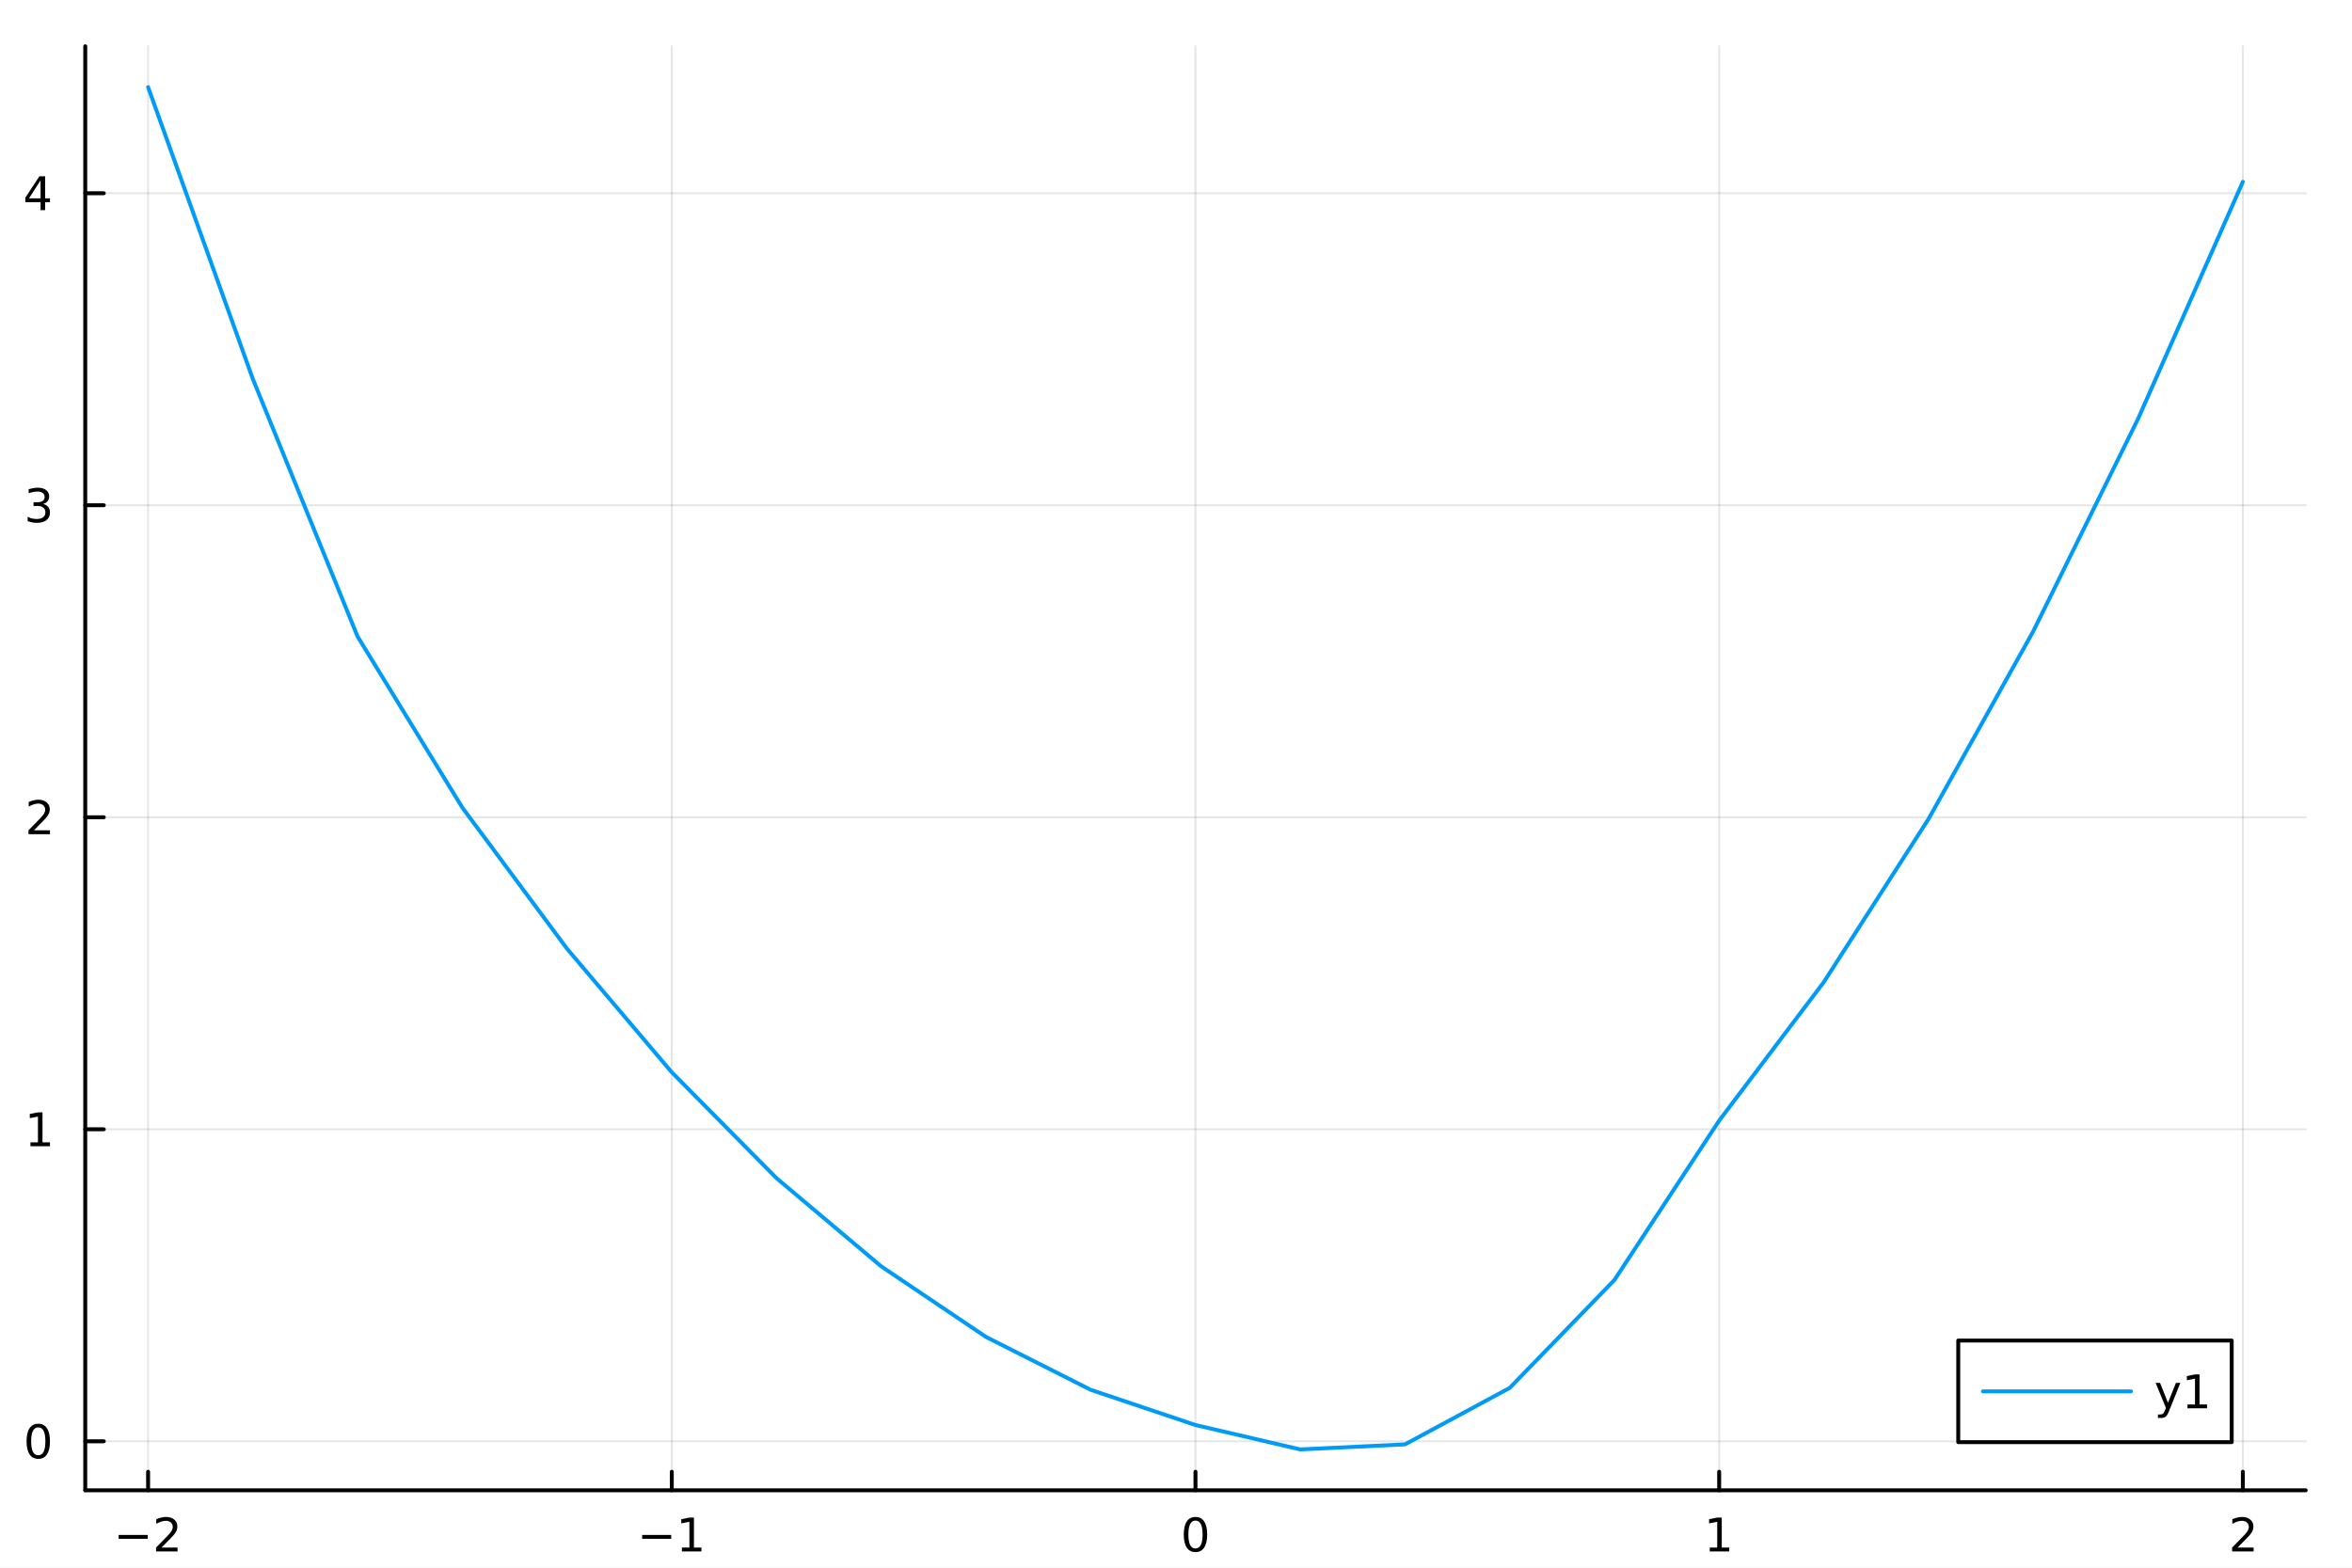
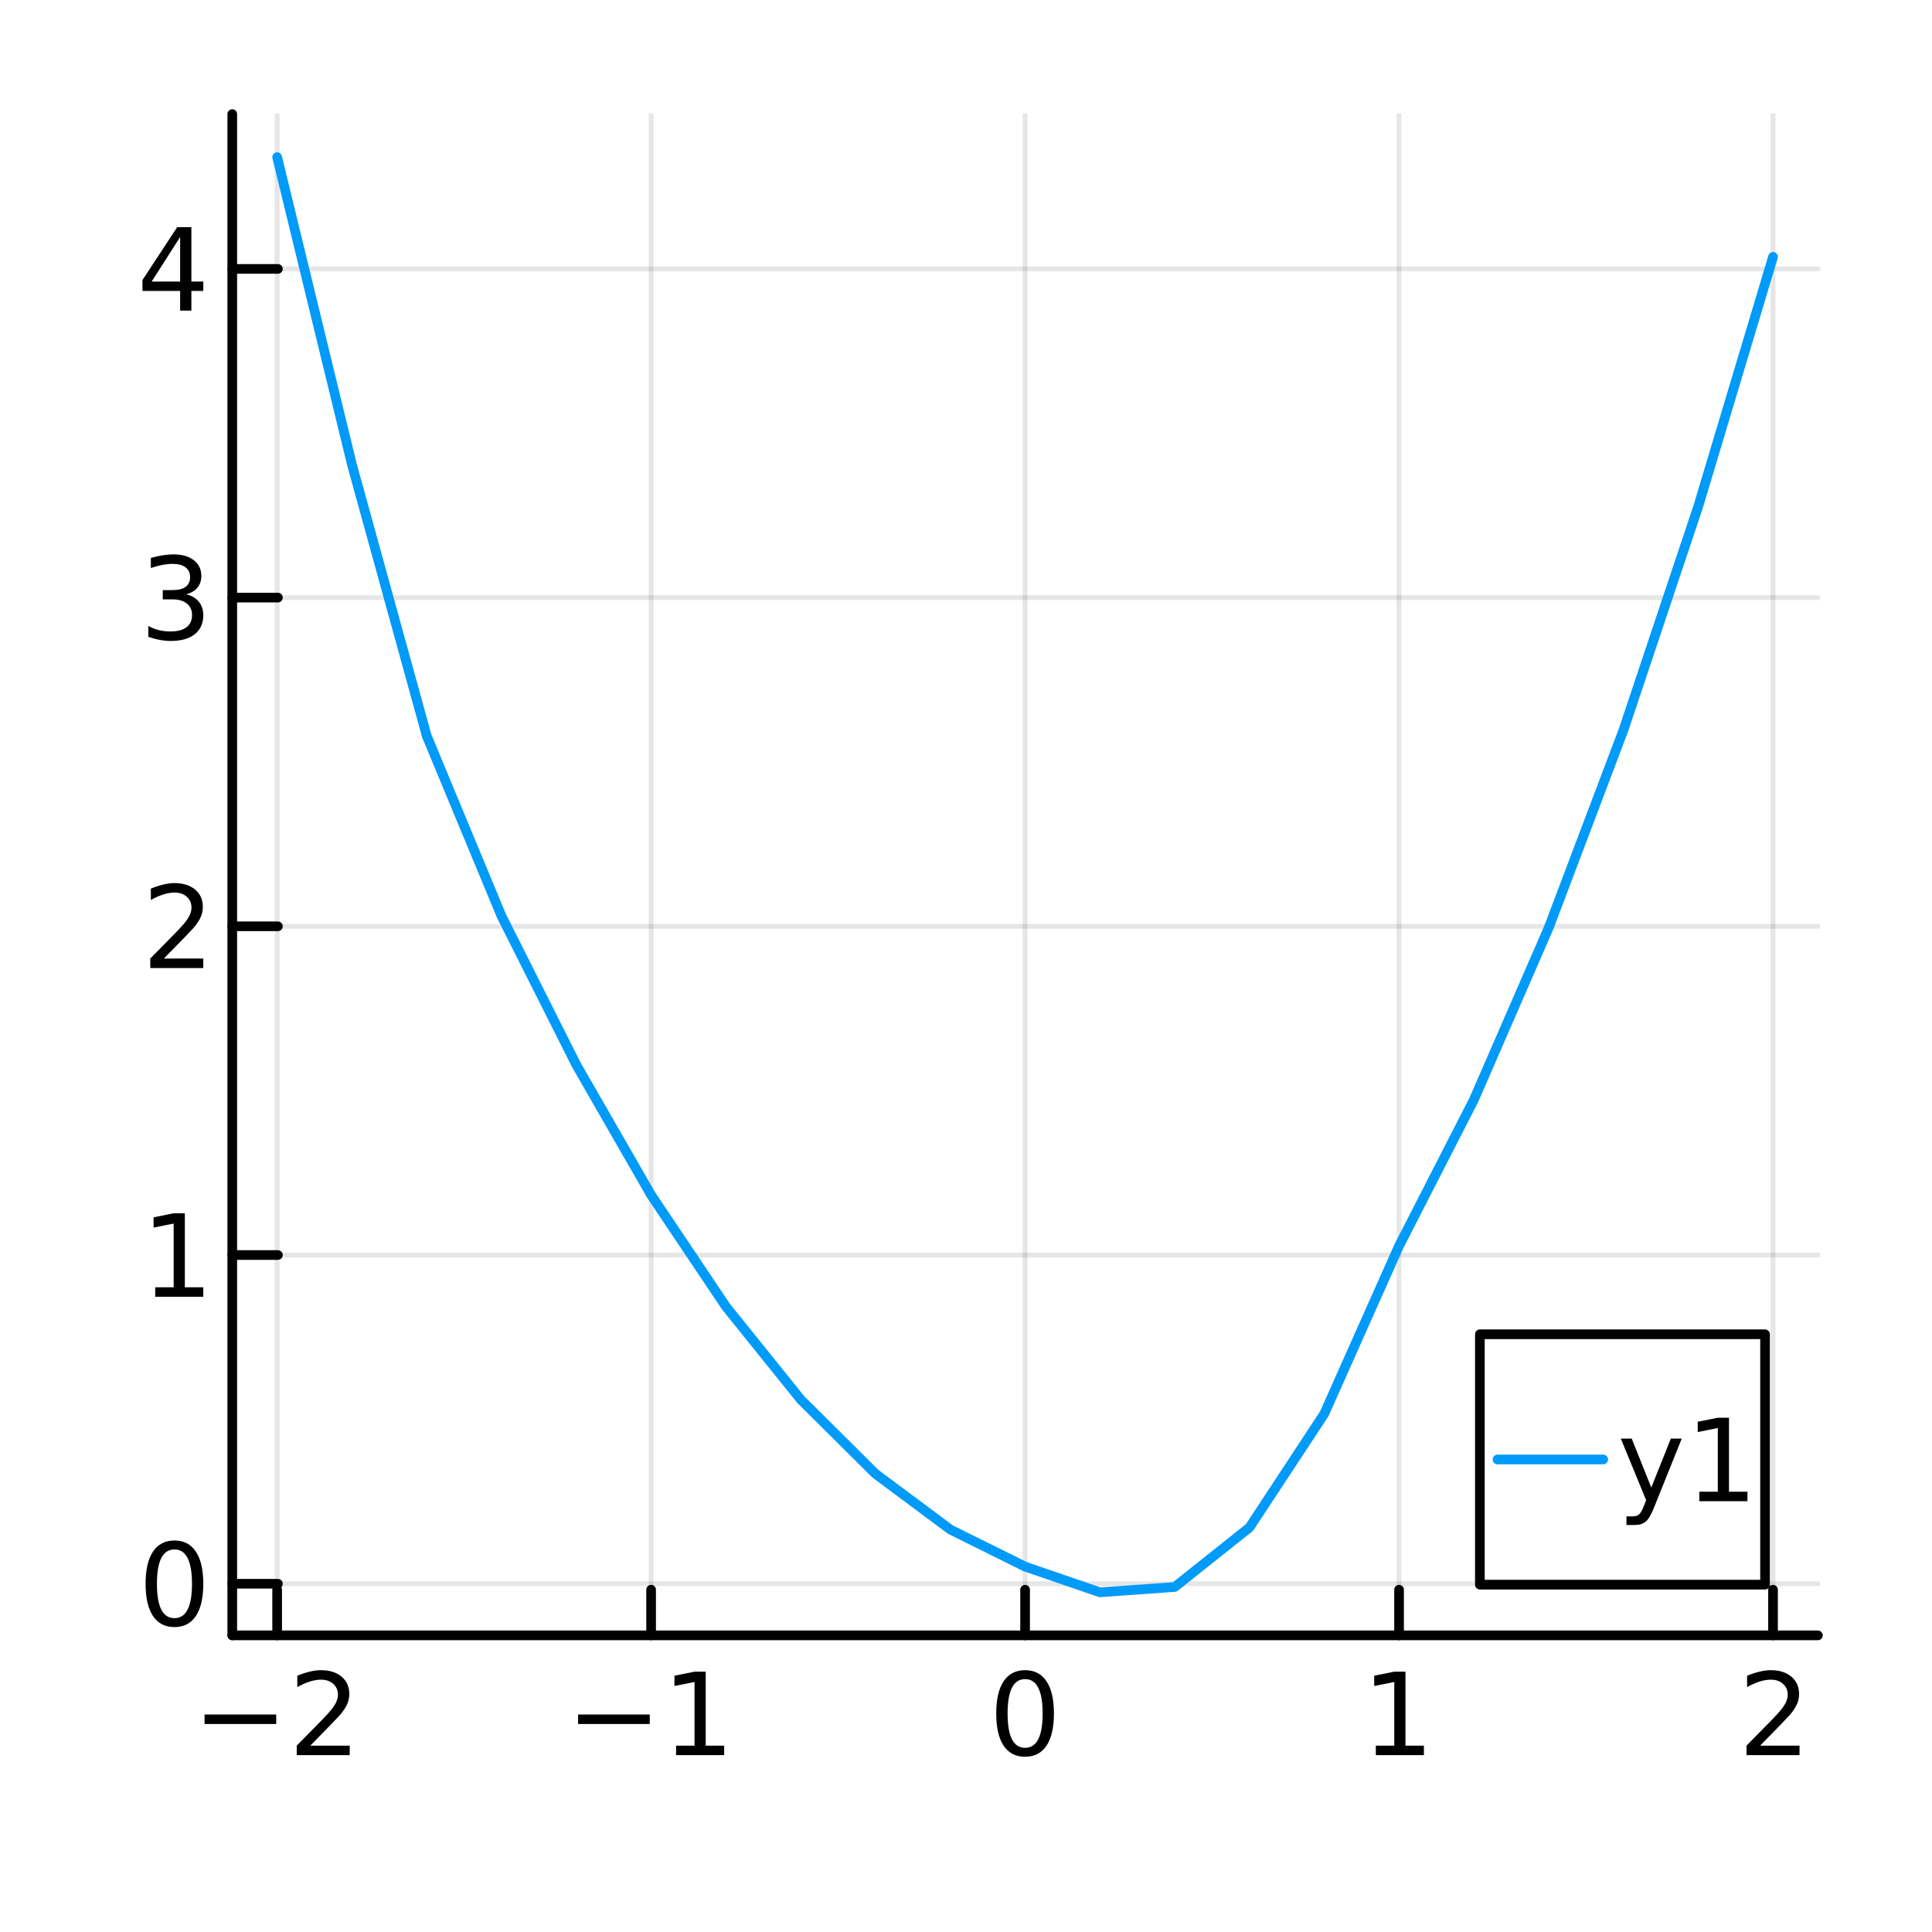
- <svg xmlns="http://www.w3.org/2000/svg" width="600" height="400" viewBox="0 0 2400 1600">
+ <svg xmlns="http://www.w3.org/2000/svg" width="200" height="200" viewBox="0 0 800 800">
  <defs>
-     <clipPath id="clip800">
-       <rect x="0" y="0" width="2400" height="1600" />
+     <clipPath id="clip060">
+       <rect x="0" y="0" width="800" height="800" />
    </clipPath>
  </defs>
-   <path clip-path="url(#clip800)" d="M0 1600 L2400 1600 L2400 0 L0 0  Z" fill="#ffffff" fill-rule="evenodd" fill-opacity="1" />
+   <path clip-path="url(#clip060)" d="M0 800 L800 800 L800 0 L0 0  Z" fill="#ffffff" fill-rule="evenodd" fill-opacity="1" />
  <defs>
-     <clipPath id="clip801">
-       <rect x="480" y="0" width="1681" height="1600" />
+     <clipPath id="clip061">
+       <rect x="160" y="80" width="561" height="561" />
    </clipPath>
  </defs>
-   <path clip-path="url(#clip800)" d="M86.992 1521.01 L2352.76 1521.01 L2352.76 47.244 L86.992 47.244  Z" fill="#ffffff" fill-rule="evenodd" fill-opacity="1" />
+   <path clip-path="url(#clip060)" d="M96.177 677.168 L752.756 677.168 L752.756 47.244 L96.177 47.244  Z" fill="#ffffff" fill-rule="evenodd" fill-opacity="1" />
  <defs>
-     <clipPath id="clip802">
-       <rect x="86" y="47" width="2267" height="1475" />
+     <clipPath id="clip062">
+       <rect x="96" y="47" width="658" height="631" />
    </clipPath>
  </defs>
-   <polyline clip-path="url(#clip802)" style="stroke:#000000; stroke-linecap:round; stroke-linejoin:round; stroke-width:2; stroke-opacity:0.1; fill:none" points="151.118,1521.01 151.118,47.244 " />
-   <polyline clip-path="url(#clip802)" style="stroke:#000000; stroke-linecap:round; stroke-linejoin:round; stroke-width:2; stroke-opacity:0.1; fill:none" points="685.496,1521.01 685.496,47.244 " />
-   <polyline clip-path="url(#clip802)" style="stroke:#000000; stroke-linecap:round; stroke-linejoin:round; stroke-width:2; stroke-opacity:0.1; fill:none" points="1219.87,1521.01 1219.87,47.244 " />
-   <polyline clip-path="url(#clip802)" style="stroke:#000000; stroke-linecap:round; stroke-linejoin:round; stroke-width:2; stroke-opacity:0.1; fill:none" points="1754.25,1521.01 1754.25,47.244 " />
-   <polyline clip-path="url(#clip802)" style="stroke:#000000; stroke-linecap:round; stroke-linejoin:round; stroke-width:2; stroke-opacity:0.1; fill:none" points="2288.63,1521.01 2288.63,47.244 " />
-   <polyline clip-path="url(#clip800)" style="stroke:#000000; stroke-linecap:round; stroke-linejoin:round; stroke-width:4; stroke-opacity:1; fill:none" points="86.992,1521.01 2352.76,1521.01 " />
-   <polyline clip-path="url(#clip800)" style="stroke:#000000; stroke-linecap:round; stroke-linejoin:round; stroke-width:4; stroke-opacity:1; fill:none" points="151.118,1521.01 151.118,1502.11 " />
-   <polyline clip-path="url(#clip800)" style="stroke:#000000; stroke-linecap:round; stroke-linejoin:round; stroke-width:4; stroke-opacity:1; fill:none" points="685.496,1521.01 685.496,1502.11 " />
-   <polyline clip-path="url(#clip800)" style="stroke:#000000; stroke-linecap:round; stroke-linejoin:round; stroke-width:4; stroke-opacity:1; fill:none" points="1219.87,1521.01 1219.87,1502.11 " />
-   <polyline clip-path="url(#clip800)" style="stroke:#000000; stroke-linecap:round; stroke-linejoin:round; stroke-width:4; stroke-opacity:1; fill:none" points="1754.25,1521.01 1754.25,1502.11 " />
-   <polyline clip-path="url(#clip800)" style="stroke:#000000; stroke-linecap:round; stroke-linejoin:round; stroke-width:4; stroke-opacity:1; fill:none" points="2288.63,1521.01 2288.63,1502.11 " />
-   <path clip-path="url(#clip800)" d="M121.06 1566.58 L150.736 1566.58 L150.736 1570.51 L121.06 1570.51 L121.06 1566.58 Z" fill="#000000" fill-rule="nonzero" fill-opacity="1" />
-   <path clip-path="url(#clip800)" d="M164.856 1579.47 L181.175 1579.47 L181.175 1583.41 L159.231 1583.41 L159.231 1579.47 Q161.893 1576.72 166.476 1572.09 Q171.083 1567.44 172.263 1566.09 Q174.509 1563.57 175.388 1561.83 Q176.291 1560.07 176.291 1558.38 Q176.291 1555.63 174.347 1553.89 Q172.425 1552.16 169.323 1552.16 Q167.124 1552.16 164.671 1552.92 Q162.24 1553.69 159.462 1555.24 L159.462 1550.51 Q162.286 1549.38 164.74 1548.8 Q167.194 1548.22 169.231 1548.22 Q174.601 1548.22 177.796 1550.91 Q180.99 1553.59 180.99 1558.08 Q180.99 1560.21 180.18 1562.13 Q179.393 1564.03 177.286 1566.63 Q176.708 1567.3 173.606 1570.51 Q170.504 1573.71 164.856 1579.47 Z" fill="#000000" fill-rule="nonzero" fill-opacity="1" />
-   <path clip-path="url(#clip800)" d="M655.253 1566.58 L684.929 1566.58 L684.929 1570.51 L655.253 1570.51 L655.253 1566.58 Z" fill="#000000" fill-rule="nonzero" fill-opacity="1" />
-   <path clip-path="url(#clip800)" d="M695.831 1579.47 L703.47 1579.47 L703.47 1553.11 L695.16 1554.77 L695.16 1550.51 L703.424 1548.85 L708.1 1548.85 L708.1 1579.47 L715.739 1579.47 L715.739 1583.41 L695.831 1583.41 L695.831 1579.47 Z" fill="#000000" fill-rule="nonzero" fill-opacity="1" />
-   <path clip-path="url(#clip800)" d="M1219.87 1551.93 Q1216.26 1551.93 1214.43 1555.49 Q1212.63 1559.03 1212.63 1566.16 Q1212.63 1573.27 1214.43 1576.83 Q1216.26 1580.38 1219.87 1580.38 Q1223.51 1580.38 1225.31 1576.83 Q1227.14 1573.27 1227.14 1566.16 Q1227.14 1559.03 1225.31 1555.49 Q1223.51 1551.93 1219.87 1551.93 M1219.87 1548.22 Q1225.68 1548.22 1228.74 1552.83 Q1231.82 1557.41 1231.82 1566.16 Q1231.82 1574.89 1228.74 1579.5 Q1225.68 1584.08 1219.87 1584.08 Q1214.06 1584.08 1210.99 1579.5 Q1207.93 1574.89 1207.93 1566.16 Q1207.93 1557.41 1210.99 1552.83 Q1214.06 1548.22 1219.87 1548.22 Z" fill="#000000" fill-rule="nonzero" fill-opacity="1" />
-   <path clip-path="url(#clip800)" d="M1744.63 1579.47 L1752.27 1579.47 L1752.27 1553.11 L1743.96 1554.77 L1743.96 1550.51 L1752.23 1548.85 L1756.9 1548.85 L1756.9 1579.47 L1764.54 1579.47 L1764.54 1583.41 L1744.63 1583.41 L1744.63 1579.47 Z" fill="#000000" fill-rule="nonzero" fill-opacity="1" />
-   <path clip-path="url(#clip800)" d="M2283.28 1579.47 L2299.6 1579.47 L2299.6 1583.41 L2277.66 1583.41 L2277.66 1579.47 Q2280.32 1576.72 2284.9 1572.09 Q2289.51 1567.44 2290.69 1566.09 Q2292.94 1563.57 2293.82 1561.83 Q2294.72 1560.07 2294.72 1558.38 Q2294.72 1555.63 2292.77 1553.89 Q2290.85 1552.16 2287.75 1552.16 Q2285.55 1552.16 2283.1 1552.92 Q2280.67 1553.69 2277.89 1555.24 L2277.89 1550.51 Q2280.71 1549.38 2283.17 1548.8 Q2285.62 1548.22 2287.66 1548.22 Q2293.03 1548.22 2296.22 1550.91 Q2299.42 1553.59 2299.42 1558.08 Q2299.42 1560.21 2298.61 1562.13 Q2297.82 1564.03 2295.71 1566.63 Q2295.14 1567.3 2292.03 1570.51 Q2288.93 1573.71 2283.28 1579.47 Z" fill="#000000" fill-rule="nonzero" fill-opacity="1" />
-   <polyline clip-path="url(#clip802)" style="stroke:#000000; stroke-linecap:round; stroke-linejoin:round; stroke-width:2; stroke-opacity:0.1; fill:none" points="86.992,1471 2352.76,1471 " />
-   <polyline clip-path="url(#clip802)" style="stroke:#000000; stroke-linecap:round; stroke-linejoin:round; stroke-width:2; stroke-opacity:0.1; fill:none" points="86.992,1152.55 2352.76,1152.55 " />
-   <polyline clip-path="url(#clip802)" style="stroke:#000000; stroke-linecap:round; stroke-linejoin:round; stroke-width:2; stroke-opacity:0.1; fill:none" points="86.992,834.105 2352.76,834.105 " />
-   <polyline clip-path="url(#clip802)" style="stroke:#000000; stroke-linecap:round; stroke-linejoin:round; stroke-width:2; stroke-opacity:0.1; fill:none" points="86.992,515.66 2352.76,515.66 " />
-   <polyline clip-path="url(#clip802)" style="stroke:#000000; stroke-linecap:round; stroke-linejoin:round; stroke-width:2; stroke-opacity:0.1; fill:none" points="86.992,197.214 2352.76,197.214 " />
-   <polyline clip-path="url(#clip800)" style="stroke:#000000; stroke-linecap:round; stroke-linejoin:round; stroke-width:4; stroke-opacity:1; fill:none" points="86.992,1521.01 86.992,47.244 " />
-   <polyline clip-path="url(#clip800)" style="stroke:#000000; stroke-linecap:round; stroke-linejoin:round; stroke-width:4; stroke-opacity:1; fill:none" points="86.992,1471 105.89,1471 " />
-   <polyline clip-path="url(#clip800)" style="stroke:#000000; stroke-linecap:round; stroke-linejoin:round; stroke-width:4; stroke-opacity:1; fill:none" points="86.992,1152.55 105.89,1152.55 " />
-   <polyline clip-path="url(#clip800)" style="stroke:#000000; stroke-linecap:round; stroke-linejoin:round; stroke-width:4; stroke-opacity:1; fill:none" points="86.992,834.105 105.89,834.105 " />
-   <polyline clip-path="url(#clip800)" style="stroke:#000000; stroke-linecap:round; stroke-linejoin:round; stroke-width:4; stroke-opacity:1; fill:none" points="86.992,515.66 105.89,515.66 " />
-   <polyline clip-path="url(#clip800)" style="stroke:#000000; stroke-linecap:round; stroke-linejoin:round; stroke-width:4; stroke-opacity:1; fill:none" points="86.992,197.214 105.89,197.214 " />
-   <path clip-path="url(#clip800)" d="M39.048 1456.8 Q35.437 1456.8 33.608 1460.36 Q31.802 1463.9 31.802 1471.03 Q31.802 1478.14 33.608 1481.7 Q35.437 1485.24 39.048 1485.24 Q42.682 1485.24 44.487 1481.7 Q46.316 1478.14 46.316 1471.03 Q46.316 1463.9 44.487 1460.36 Q42.682 1456.8 39.048 1456.8 M39.048 1453.09 Q44.858 1453.09 47.913 1457.7 Q50.992 1462.28 50.992 1471.03 Q50.992 1479.76 47.913 1484.36 Q44.858 1488.95 39.048 1488.95 Q33.238 1488.95 30.159 1484.36 Q27.103 1479.76 27.103 1471.03 Q27.103 1462.28 30.159 1457.7 Q33.238 1453.09 39.048 1453.09 Z" fill="#000000" fill-rule="nonzero" fill-opacity="1" />
-   <path clip-path="url(#clip800)" d="M31.085 1165.9 L38.724 1165.9 L38.724 1139.53 L30.413 1141.2 L30.413 1136.94 L38.677 1135.27 L43.353 1135.27 L43.353 1165.9 L50.992 1165.9 L50.992 1169.83 L31.085 1169.83 L31.085 1165.9 Z" fill="#000000" fill-rule="nonzero" fill-opacity="1" />
-   <path clip-path="url(#clip800)" d="M34.673 847.45 L50.992 847.45 L50.992 851.385 L29.048 851.385 L29.048 847.45 Q31.71 844.696 36.293 840.066 Q40.9 835.413 42.08 834.071 Q44.325 831.547 45.205 829.811 Q46.108 828.052 46.108 826.362 Q46.108 823.608 44.163 821.872 Q42.242 820.136 39.14 820.136 Q36.941 820.136 34.488 820.899 Q32.057 821.663 29.279 823.214 L29.279 818.492 Q32.103 817.358 34.557 816.779 Q37.011 816.2 39.048 816.2 Q44.418 816.2 47.612 818.886 Q50.807 821.571 50.807 826.061 Q50.807 828.191 49.997 830.112 Q49.21 832.01 47.103 834.603 Q46.525 835.274 43.423 838.492 Q40.321 841.686 34.673 847.45 Z" fill="#000000" fill-rule="nonzero" fill-opacity="1" />
-   <path clip-path="url(#clip800)" d="M43.862 514.306 Q47.219 515.023 49.094 517.292 Q50.992 519.56 50.992 522.893 Q50.992 528.009 47.474 530.81 Q43.955 533.611 37.474 533.611 Q35.298 533.611 32.983 533.171 Q30.691 532.755 28.238 531.898 L28.238 527.384 Q30.182 528.518 32.497 529.097 Q34.812 529.676 37.335 529.676 Q41.733 529.676 44.025 527.94 Q46.339 526.204 46.339 522.893 Q46.339 519.838 44.187 518.125 Q42.057 516.389 38.238 516.389 L34.21 516.389 L34.21 512.546 L38.423 512.546 Q41.872 512.546 43.7 511.181 Q45.529 509.792 45.529 507.199 Q45.529 504.537 43.631 503.125 Q41.756 501.69 38.238 501.69 Q36.316 501.69 34.117 502.107 Q31.918 502.523 29.279 503.403 L29.279 499.236 Q31.941 498.495 34.256 498.125 Q36.594 497.755 38.654 497.755 Q43.978 497.755 47.08 500.185 Q50.182 502.593 50.182 506.713 Q50.182 509.583 48.538 511.574 Q46.895 513.542 43.862 514.306 Z" fill="#000000" fill-rule="nonzero" fill-opacity="1" />
-   <path clip-path="url(#clip800)" d="M41.409 184.008 L29.603 202.457 L41.409 202.457 L41.409 184.008 M40.182 179.934 L46.062 179.934 L46.062 202.457 L50.992 202.457 L50.992 206.346 L46.062 206.346 L46.062 214.494 L41.409 214.494 L41.409 206.346 L25.807 206.346 L25.807 201.832 L40.182 179.934 Z" fill="#000000" fill-rule="nonzero" fill-opacity="1" />
-   <polyline clip-path="url(#clip802)" style="stroke:#009af9; stroke-linecap:round; stroke-linejoin:round; stroke-width:4; stroke-opacity:1; fill:none" points="151.118,88.954 257.993,386.744 364.869,649.621 471.744,824.191 578.62,968.312 685.496,1094.4 792.371,1202.46 899.247,1292.5 1006.12,1364.5 1113,1418.47 1219.87,1454.41 1326.75,1479.3 1433.63,1474.16 1540.5,1416.52 1647.38,1306.37 1754.25,1143.71 1861.13,1002.19 1968,835.646 2074.88,644.024 2181.75,427.326 2288.63,185.551 " />
-   <path clip-path="url(#clip800)" d="M1998.22 1471.88 L2277.23 1471.88 L2277.23 1368.2 L1998.22 1368.2  Z" fill="#ffffff" fill-rule="evenodd" fill-opacity="1" />
-   <polyline clip-path="url(#clip800)" style="stroke:#000000; stroke-linecap:round; stroke-linejoin:round; stroke-width:4; stroke-opacity:1; fill:none" points="1998.22,1471.88 2277.23,1471.88 2277.23,1368.2 1998.22,1368.2 1998.22,1471.88 " />
-   <polyline clip-path="url(#clip800)" style="stroke:#009af9; stroke-linecap:round; stroke-linejoin:round; stroke-width:4; stroke-opacity:1; fill:none" points="2023.4,1420.04 2174.45,1420.04 " />
-   <path clip-path="url(#clip800)" d="M2213.47 1439.73 Q2211.66 1444.36 2209.95 1445.77 Q2208.24 1447.18 2205.37 1447.18 L2201.96 1447.18 L2201.96 1443.62 L2204.46 1443.62 Q2206.22 1443.62 2207.19 1442.79 Q2208.17 1441.95 2209.35 1438.85 L2210.11 1436.91 L2199.63 1411.4 L2204.14 1411.4 L2212.24 1431.67 L2220.34 1411.4 L2224.86 1411.4 L2213.47 1439.73 Z" fill="#000000" fill-rule="nonzero" fill-opacity="1" />
-   <path clip-path="url(#clip800)" d="M2232.15 1433.39 L2239.79 1433.39 L2239.79 1407.02 L2231.48 1408.69 L2231.48 1404.43 L2239.74 1402.76 L2244.42 1402.76 L2244.42 1433.39 L2252.06 1433.39 L2252.06 1437.32 L2232.15 1437.32 L2232.15 1433.39 Z" fill="#000000" fill-rule="nonzero" fill-opacity="1" />
+   <polyline clip-path="url(#clip062)" style="stroke:#000000; stroke-linecap:round; stroke-linejoin:round; stroke-width:2; stroke-opacity:0.1; fill:none" points="114.76,677.168 114.76,47.244 " />
+   <polyline clip-path="url(#clip062)" style="stroke:#000000; stroke-linecap:round; stroke-linejoin:round; stroke-width:2; stroke-opacity:0.1; fill:none" points="269.613,677.168 269.613,47.244 " />
+   <polyline clip-path="url(#clip062)" style="stroke:#000000; stroke-linecap:round; stroke-linejoin:round; stroke-width:2; stroke-opacity:0.1; fill:none" points="424.467,677.168 424.467,47.244 " />
+   <polyline clip-path="url(#clip062)" style="stroke:#000000; stroke-linecap:round; stroke-linejoin:round; stroke-width:2; stroke-opacity:0.1; fill:none" points="579.32,677.168 579.32,47.244 " />
+   <polyline clip-path="url(#clip062)" style="stroke:#000000; stroke-linecap:round; stroke-linejoin:round; stroke-width:2; stroke-opacity:0.1; fill:none" points="734.173,677.168 734.173,47.244 " />
+   <polyline clip-path="url(#clip060)" style="stroke:#000000; stroke-linecap:round; stroke-linejoin:round; stroke-width:4; stroke-opacity:1; fill:none" points="96.177,677.168 752.756,677.168 " />
+   <polyline clip-path="url(#clip060)" style="stroke:#000000; stroke-linecap:round; stroke-linejoin:round; stroke-width:4; stroke-opacity:1; fill:none" points="114.76,677.168 114.76,658.27 " />
+   <polyline clip-path="url(#clip060)" style="stroke:#000000; stroke-linecap:round; stroke-linejoin:round; stroke-width:4; stroke-opacity:1; fill:none" points="269.613,677.168 269.613,658.27 " />
+   <polyline clip-path="url(#clip060)" style="stroke:#000000; stroke-linecap:round; stroke-linejoin:round; stroke-width:4; stroke-opacity:1; fill:none" points="424.467,677.168 424.467,658.27 " />
+   <polyline clip-path="url(#clip060)" style="stroke:#000000; stroke-linecap:round; stroke-linejoin:round; stroke-width:4; stroke-opacity:1; fill:none" points="579.32,677.168 579.32,658.27 " />
+   <polyline clip-path="url(#clip060)" style="stroke:#000000; stroke-linecap:round; stroke-linejoin:round; stroke-width:4; stroke-opacity:1; fill:none" points="734.173,677.168 734.173,658.27 " />
+   <path clip-path="url(#clip060)" d="M84.702 709.939 L114.378 709.939 L114.378 713.874 L84.702 713.874 L84.702 709.939 Z" fill="#000000" fill-rule="nonzero" fill-opacity="1" />
+   <path clip-path="url(#clip060)" d="M128.498 722.833 L144.817 722.833 L144.817 726.768 L122.873 726.768 L122.873 722.833 Q125.535 720.078 130.118 715.448 Q134.725 710.796 135.905 709.453 Q138.151 706.93 139.03 705.194 Q139.933 703.435 139.933 701.745 Q139.933 698.99 137.989 697.254 Q136.067 695.518 132.966 695.518 Q130.766 695.518 128.313 696.282 Q125.882 697.046 123.104 698.597 L123.104 693.875 Q125.929 692.74 128.382 692.162 Q130.836 691.583 132.873 691.583 Q138.243 691.583 141.438 694.268 Q144.632 696.953 144.632 701.444 Q144.632 703.574 143.822 705.495 Q143.035 707.393 140.928 709.986 Q140.35 710.657 137.248 713.874 Q134.146 717.069 128.498 722.833 Z" fill="#000000" fill-rule="nonzero" fill-opacity="1" />
+   <path clip-path="url(#clip060)" d="M239.37 709.939 L269.046 709.939 L269.046 713.874 L239.37 713.874 L239.37 709.939 Z" fill="#000000" fill-rule="nonzero" fill-opacity="1" />
+   <path clip-path="url(#clip060)" d="M279.949 722.833 L287.588 722.833 L287.588 696.467 L279.277 698.134 L279.277 693.875 L287.541 692.208 L292.217 692.208 L292.217 722.833 L299.856 722.833 L299.856 726.768 L279.949 726.768 L279.949 722.833 Z" fill="#000000" fill-rule="nonzero" fill-opacity="1" />
+   <path clip-path="url(#clip060)" d="M424.467 695.287 Q420.855 695.287 419.027 698.851 Q417.221 702.393 417.221 709.523 Q417.221 716.629 419.027 720.194 Q420.855 723.735 424.467 723.735 Q428.101 723.735 429.906 720.194 Q431.735 716.629 431.735 709.523 Q431.735 702.393 429.906 698.851 Q428.101 695.287 424.467 695.287 M424.467 691.583 Q430.277 691.583 433.332 696.189 Q436.411 700.773 436.411 709.523 Q436.411 718.249 433.332 722.856 Q430.277 727.439 424.467 727.439 Q418.656 727.439 415.578 722.856 Q412.522 718.249 412.522 709.523 Q412.522 700.773 415.578 696.189 Q418.656 691.583 424.467 691.583 Z" fill="#000000" fill-rule="nonzero" fill-opacity="1" />
+   <path clip-path="url(#clip060)" d="M569.702 722.833 L577.341 722.833 L577.341 696.467 L569.031 698.134 L569.031 693.875 L577.295 692.208 L581.97 692.208 L581.97 722.833 L589.609 722.833 L589.609 726.768 L569.702 726.768 L569.702 722.833 Z" fill="#000000" fill-rule="nonzero" fill-opacity="1" />
+   <path clip-path="url(#clip060)" d="M728.826 722.833 L745.146 722.833 L745.146 726.768 L723.201 726.768 L723.201 722.833 Q725.863 720.078 730.447 715.448 Q735.053 710.796 736.234 709.453 Q738.479 706.93 739.359 705.194 Q740.261 703.435 740.261 701.745 Q740.261 698.99 738.317 697.254 Q736.396 695.518 733.294 695.518 Q731.095 695.518 728.641 696.282 Q726.211 697.046 723.433 698.597 L723.433 693.875 Q726.257 692.74 728.711 692.162 Q731.164 691.583 733.201 691.583 Q738.572 691.583 741.766 694.268 Q744.96 696.953 744.96 701.444 Q744.96 703.574 744.15 705.495 Q743.363 707.393 741.257 709.986 Q740.678 710.657 737.576 713.874 Q734.474 717.069 728.826 722.833 Z" fill="#000000" fill-rule="nonzero" fill-opacity="1" />
+   <polyline clip-path="url(#clip062)" style="stroke:#000000; stroke-linecap:round; stroke-linejoin:round; stroke-width:2; stroke-opacity:0.1; fill:none" points="96.177,655.792 752.756,655.792 " />
+   <polyline clip-path="url(#clip062)" style="stroke:#000000; stroke-linecap:round; stroke-linejoin:round; stroke-width:2; stroke-opacity:0.1; fill:none" points="96.177,519.68 752.756,519.68 " />
+   <polyline clip-path="url(#clip062)" style="stroke:#000000; stroke-linecap:round; stroke-linejoin:round; stroke-width:2; stroke-opacity:0.1; fill:none" points="96.177,383.568 752.756,383.568 " />
+   <polyline clip-path="url(#clip062)" style="stroke:#000000; stroke-linecap:round; stroke-linejoin:round; stroke-width:2; stroke-opacity:0.1; fill:none" points="96.177,247.457 752.756,247.457 " />
+   <polyline clip-path="url(#clip062)" style="stroke:#000000; stroke-linecap:round; stroke-linejoin:round; stroke-width:2; stroke-opacity:0.1; fill:none" points="96.177,111.345 752.756,111.345 " />
+   <polyline clip-path="url(#clip060)" style="stroke:#000000; stroke-linecap:round; stroke-linejoin:round; stroke-width:4; stroke-opacity:1; fill:none" points="96.177,677.168 96.177,47.244 " />
+   <polyline clip-path="url(#clip060)" style="stroke:#000000; stroke-linecap:round; stroke-linejoin:round; stroke-width:4; stroke-opacity:1; fill:none" points="96.177,655.792 115.075,655.792 " />
+   <polyline clip-path="url(#clip060)" style="stroke:#000000; stroke-linecap:round; stroke-linejoin:round; stroke-width:4; stroke-opacity:1; fill:none" points="96.177,519.68 115.075,519.68 " />
+   <polyline clip-path="url(#clip060)" style="stroke:#000000; stroke-linecap:round; stroke-linejoin:round; stroke-width:4; stroke-opacity:1; fill:none" points="96.177,383.568 115.075,383.568 " />
+   <polyline clip-path="url(#clip060)" style="stroke:#000000; stroke-linecap:round; stroke-linejoin:round; stroke-width:4; stroke-opacity:1; fill:none" points="96.177,247.457 115.075,247.457 " />
+   <polyline clip-path="url(#clip060)" style="stroke:#000000; stroke-linecap:round; stroke-linejoin:round; stroke-width:4; stroke-opacity:1; fill:none" points="96.177,111.345 115.075,111.345 " />
+   <path clip-path="url(#clip060)" d="M72.233 641.591 Q68.622 641.591 66.793 645.155 Q64.987 648.697 64.987 655.827 Q64.987 662.933 66.793 666.498 Q68.622 670.039 72.233 670.039 Q75.867 670.039 77.673 666.498 Q79.501 662.933 79.501 655.827 Q79.501 648.697 77.673 645.155 Q75.867 641.591 72.233 641.591 M72.233 637.887 Q78.043 637.887 81.099 642.493 Q84.177 647.077 84.177 655.827 Q84.177 664.553 81.099 669.16 Q78.043 673.743 72.233 673.743 Q66.423 673.743 63.344 669.16 Q60.288 664.553 60.288 655.827 Q60.288 647.077 63.344 642.493 Q66.423 637.887 72.233 637.887 Z" fill="#000000" fill-rule="nonzero" fill-opacity="1" />
+   <path clip-path="url(#clip060)" d="M64.27 533.025 L71.909 533.025 L71.909 506.659 L63.599 508.326 L63.599 504.067 L71.862 502.4 L76.538 502.4 L76.538 533.025 L84.177 533.025 L84.177 536.96 L64.27 536.96 L64.27 533.025 Z" fill="#000000" fill-rule="nonzero" fill-opacity="1" />
+   <path clip-path="url(#clip060)" d="M67.858 396.913 L84.177 396.913 L84.177 400.848 L62.233 400.848 L62.233 396.913 Q64.895 394.159 69.478 389.529 Q74.085 384.876 75.265 383.534 Q77.51 381.011 78.39 379.274 Q79.293 377.515 79.293 375.825 Q79.293 373.071 77.349 371.335 Q75.427 369.599 72.325 369.599 Q70.126 369.599 67.673 370.362 Q65.242 371.126 62.464 372.677 L62.464 367.955 Q65.288 366.821 67.742 366.242 Q70.196 365.663 72.233 365.663 Q77.603 365.663 80.798 368.349 Q83.992 371.034 83.992 375.524 Q83.992 377.654 83.182 379.575 Q82.395 381.474 80.288 384.066 Q79.71 384.737 76.608 387.955 Q73.506 391.149 67.858 396.913 Z" fill="#000000" fill-rule="nonzero" fill-opacity="1" />
+   <path clip-path="url(#clip060)" d="M77.048 246.103 Q80.404 246.82 82.279 249.089 Q84.177 251.357 84.177 254.69 Q84.177 259.806 80.659 262.607 Q77.14 265.408 70.659 265.408 Q68.483 265.408 66.168 264.968 Q63.876 264.552 61.423 263.695 L61.423 259.181 Q63.367 260.315 65.682 260.894 Q67.997 261.473 70.52 261.473 Q74.918 261.473 77.21 259.737 Q79.524 258.001 79.524 254.69 Q79.524 251.635 77.372 249.922 Q75.242 248.186 71.423 248.186 L67.395 248.186 L67.395 244.343 L71.608 244.343 Q75.057 244.343 76.885 242.978 Q78.714 241.589 78.714 238.996 Q78.714 236.334 76.816 234.922 Q74.941 233.487 71.423 233.487 Q69.501 233.487 67.302 233.904 Q65.103 234.32 62.464 235.2 L62.464 231.033 Q65.126 230.292 67.441 229.922 Q69.779 229.552 71.839 229.552 Q77.163 229.552 80.265 231.982 Q83.367 234.39 83.367 238.51 Q83.367 241.38 81.724 243.371 Q80.08 245.339 77.048 246.103 Z" fill="#000000" fill-rule="nonzero" fill-opacity="1" />
+   <path clip-path="url(#clip060)" d="M74.594 98.139 L62.788 116.588 L74.594 116.588 L74.594 98.139 M73.367 94.065 L79.247 94.065 L79.247 116.588 L84.177 116.588 L84.177 120.477 L79.247 120.477 L79.247 128.625 L74.594 128.625 L74.594 120.477 L58.992 120.477 L58.992 115.963 L73.367 94.065 Z" fill="#000000" fill-rule="nonzero" fill-opacity="1" />
+   <polyline clip-path="url(#clip062)" style="stroke:#009af9; stroke-linecap:round; stroke-linejoin:round; stroke-width:4; stroke-opacity:1; fill:none" points="114.76,65.072 145.73,192.355 176.701,304.715 207.672,379.331 238.642,440.932 269.613,494.826 300.584,541.014 331.554,579.496 362.525,610.271 393.496,633.339 424.467,648.701 455.437,659.34 486.408,657.144 517.379,632.506 548.349,585.425 579.32,515.902 610.291,455.413 641.261,384.227 672.232,302.323 703.203,209.701 734.173,106.36 " />
+   <path clip-path="url(#clip060)" d="M612.782 656.17 L730.87 656.17 L730.87 552.49 L612.782 552.49  Z" fill="#ffffff" fill-rule="evenodd" fill-opacity="1" />
+   <polyline clip-path="url(#clip060)" style="stroke:#000000; stroke-linecap:round; stroke-linejoin:round; stroke-width:4; stroke-opacity:1; fill:none" points="612.782,656.17 730.87,656.17 730.87,552.49 612.782,552.49 612.782,656.17 " />
+   <polyline clip-path="url(#clip060)" style="stroke:#009af9; stroke-linecap:round; stroke-linejoin:round; stroke-width:4; stroke-opacity:1; fill:none" points="620.077,604.33 663.849,604.33 " />
+   <path clip-path="url(#clip060)" d="M684.987 624.018 Q683.181 628.647 681.468 630.059 Q679.755 631.471 676.885 631.471 L673.482 631.471 L673.482 627.907 L675.982 627.907 Q677.742 627.907 678.714 627.073 Q679.686 626.24 680.867 623.138 L681.63 621.194 L671.144 595.685 L675.658 595.685 L683.76 615.962 L691.862 595.685 L696.376 595.685 L684.987 624.018 Z" fill="#000000" fill-rule="nonzero" fill-opacity="1" />
+   <path clip-path="url(#clip060)" d="M703.667 617.675 L711.306 617.675 L711.306 591.31 L702.996 592.976 L702.996 588.717 L711.26 587.05 L715.936 587.05 L715.936 617.675 L723.575 617.675 L723.575 621.61 L703.667 621.61 L703.667 617.675 Z" fill="#000000" fill-rule="nonzero" fill-opacity="1" />
</svg>
